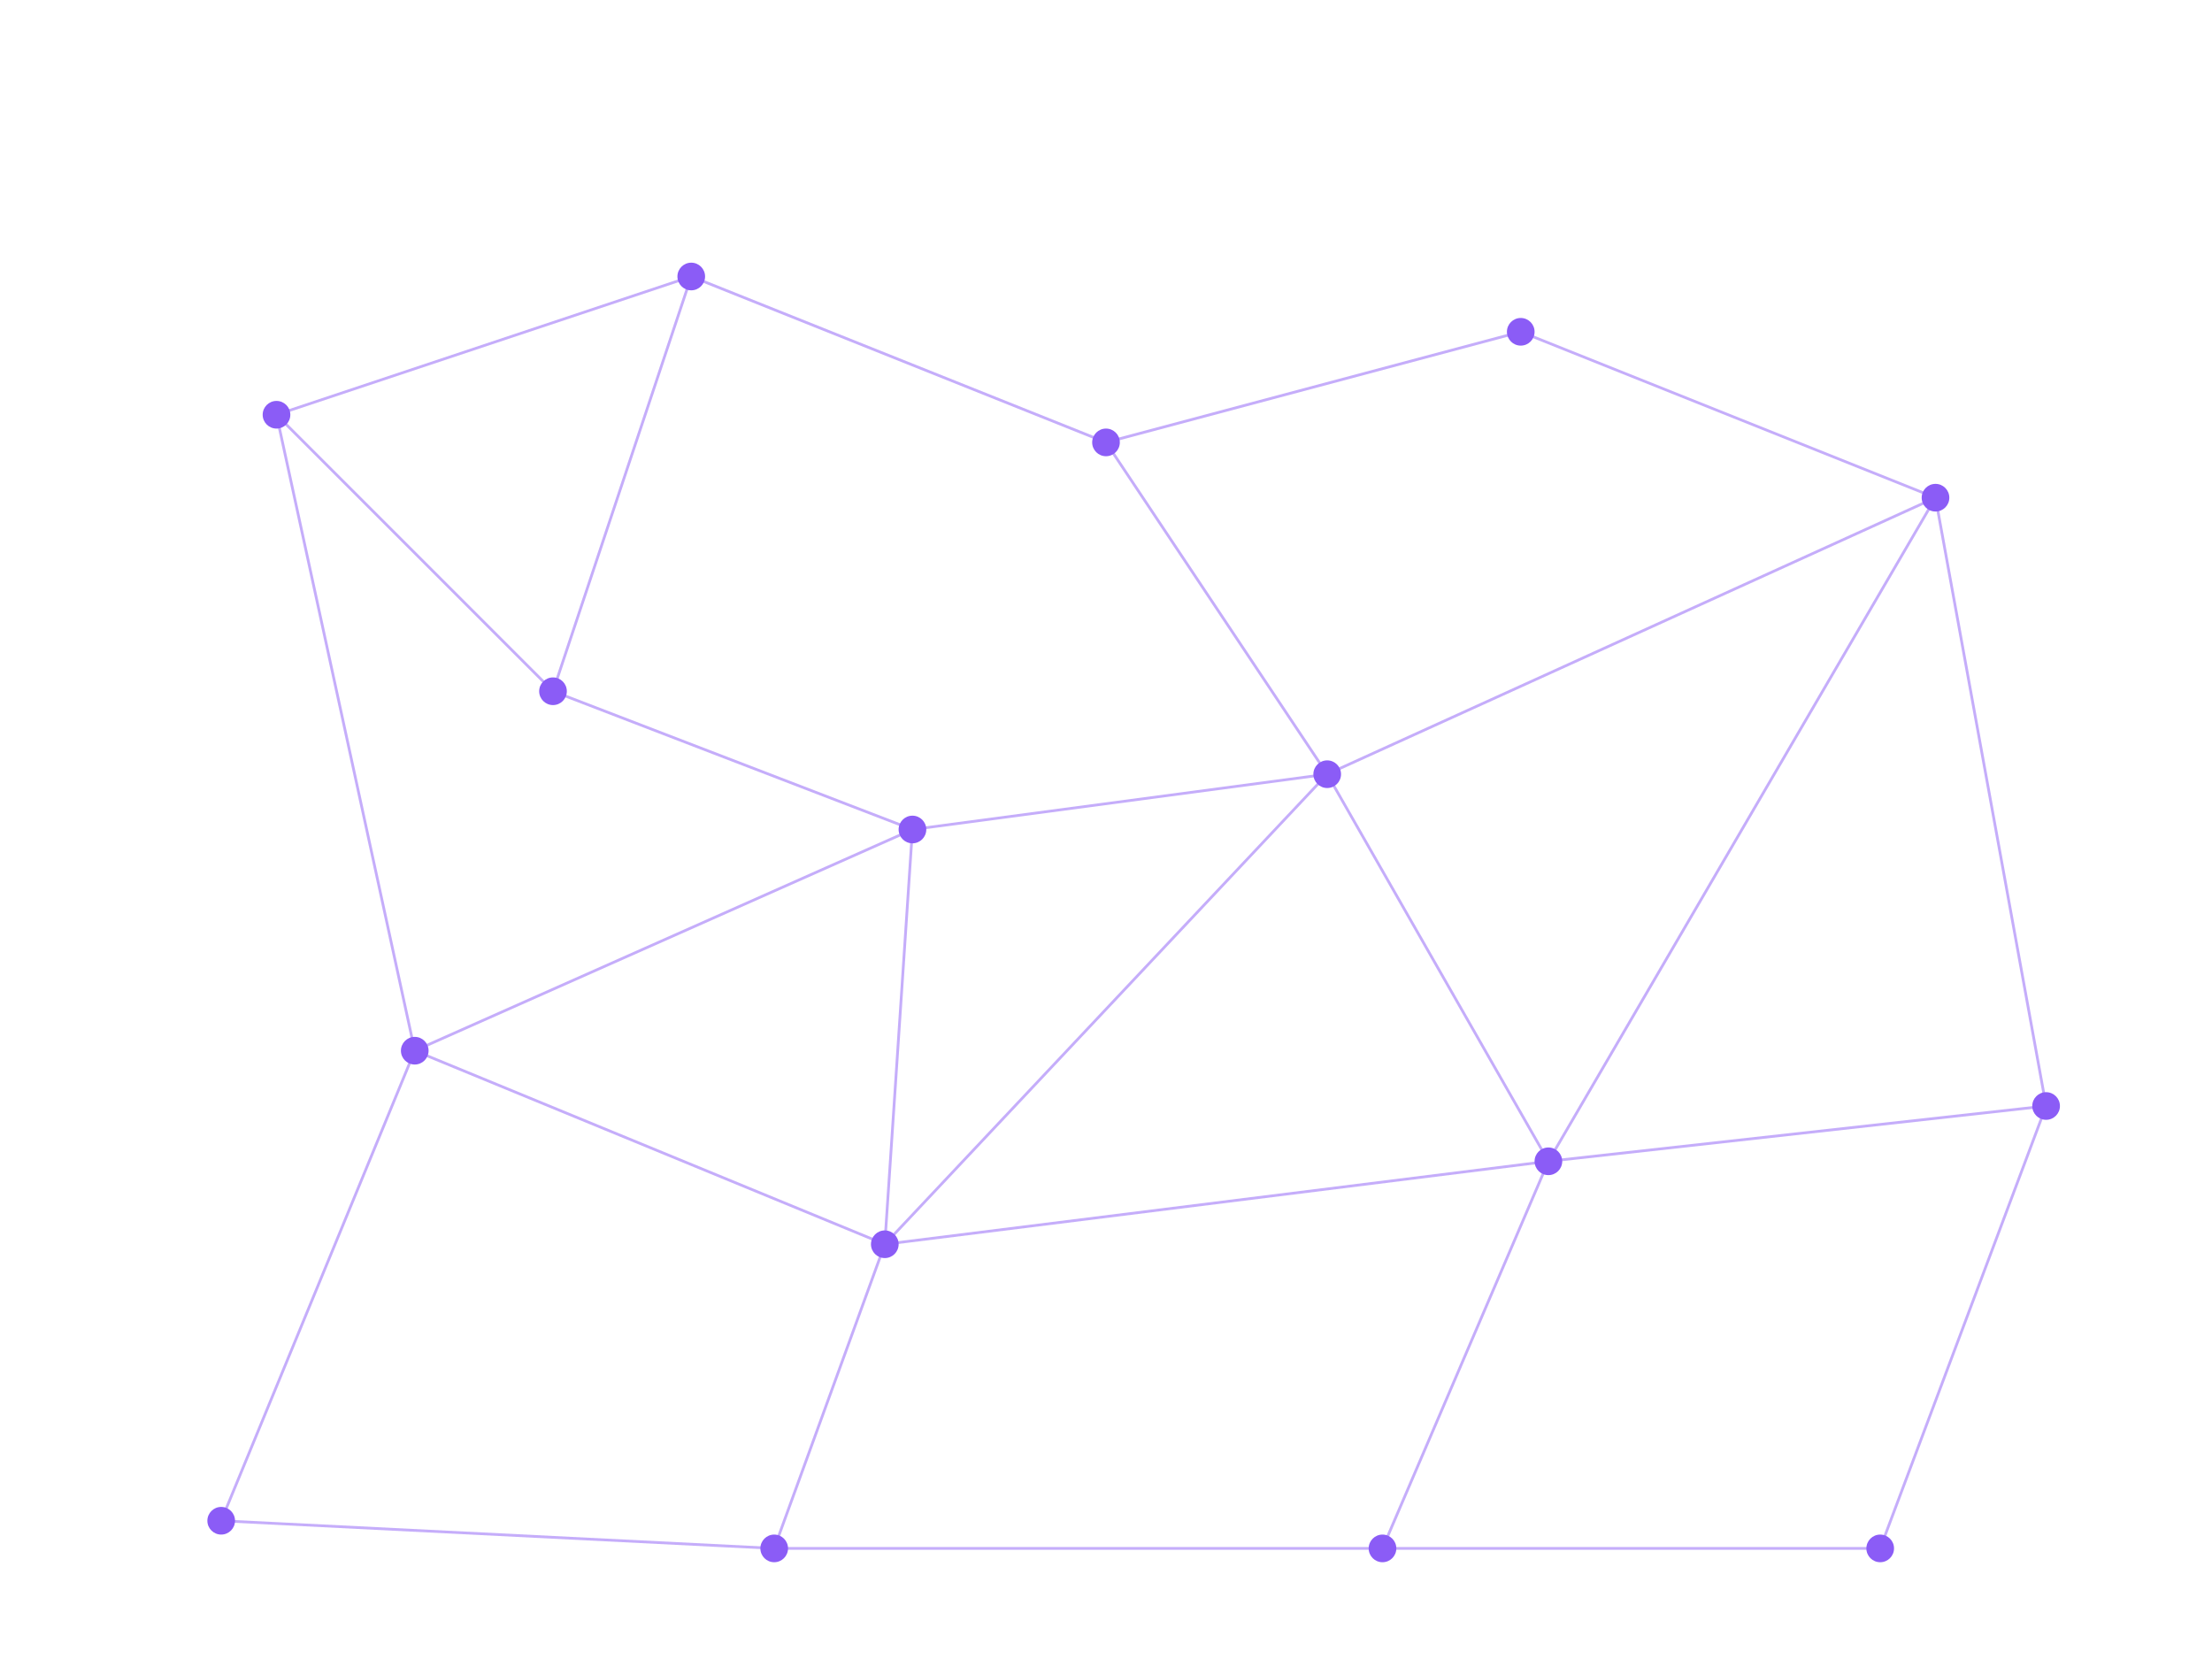
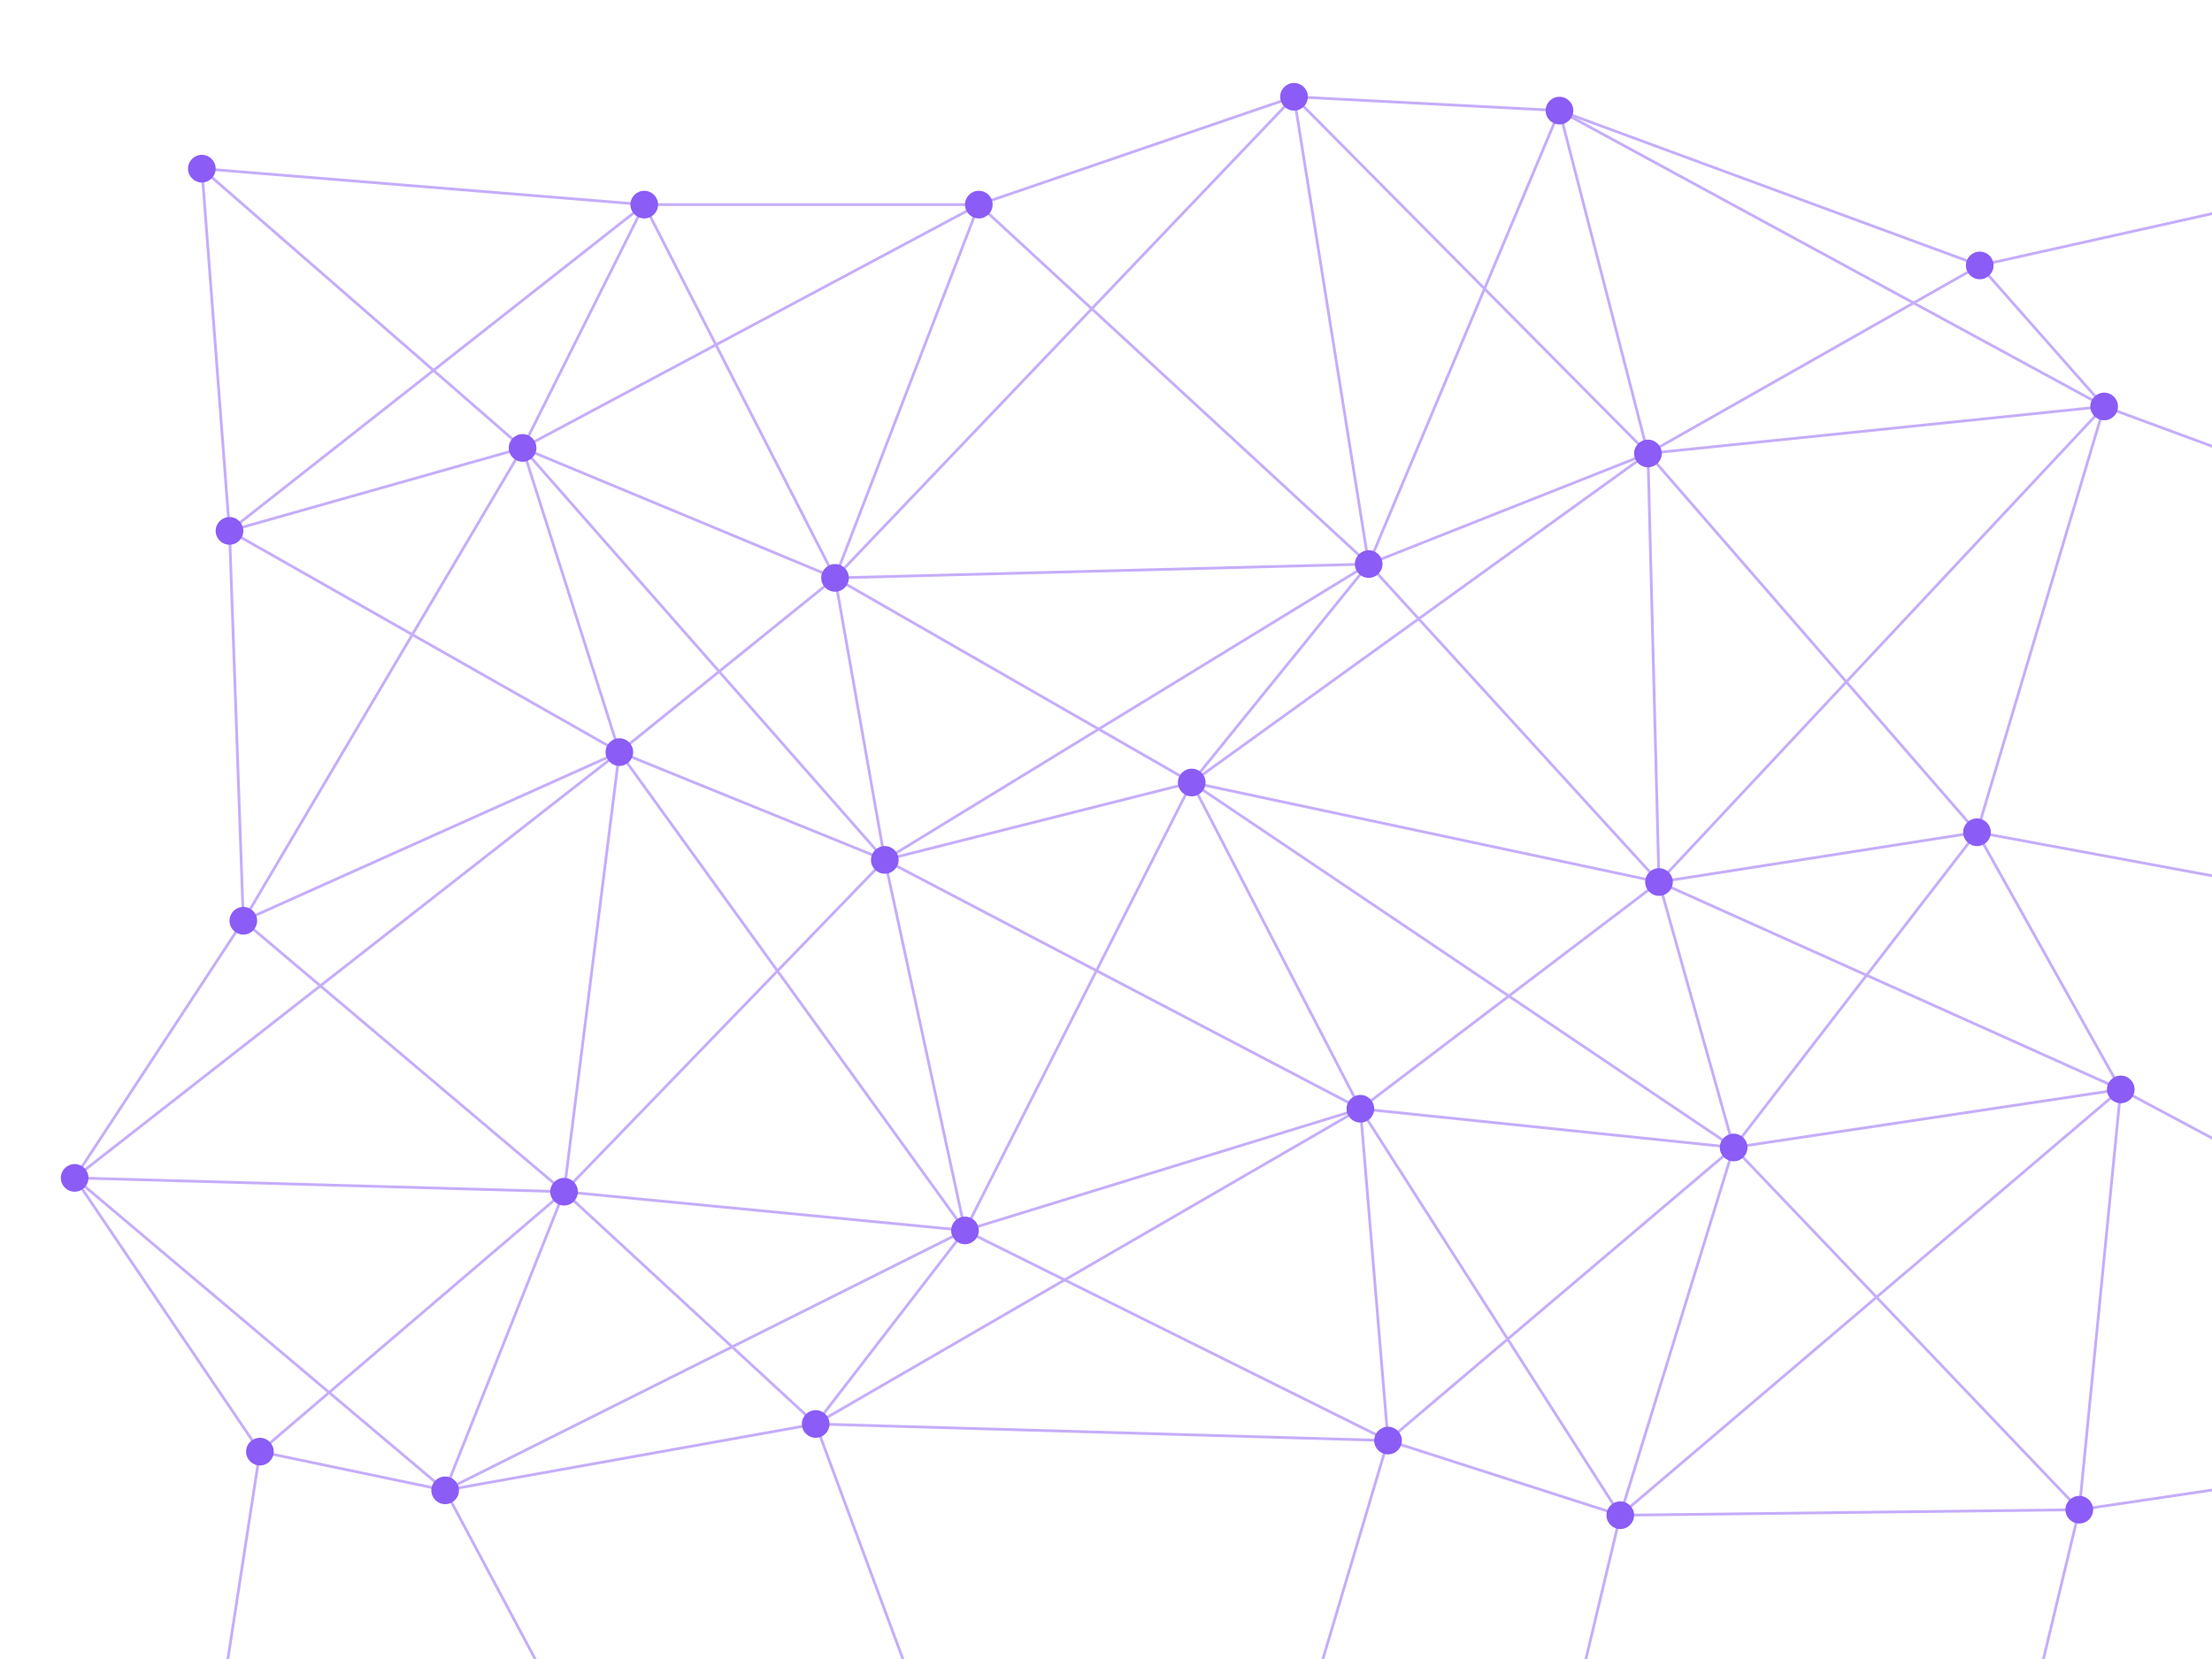
<svg xmlns="http://www.w3.org/2000/svg" viewBox="0 0 800 600">
  <g stroke="#8b5cf6" stroke-width="1" opacity="0.5" fill="none">
-     <line x1="100" y1="150" x2="250" y2="100" />
-     <line x1="250" y1="100" x2="400" y2="160" />
-     <line x1="250" y1="100" x2="200" y2="250" />
-     <line x1="400" y1="160" x2="550" y2="120" />
-     <line x1="400" y1="160" x2="480" y2="280" />
-     <line x1="100" y1="150" x2="200" y2="250" />
-     <line x1="550" y1="120" x2="700" y2="180" />
-     <line x1="480" y1="280" x2="700" y2="180" />
-     <line x1="200" y1="250" x2="330" y2="300" />
-     <line x1="330" y1="300" x2="480" y2="280" />
-     <line x1="100" y1="150" x2="150" y2="380" />
-     <line x1="150" y1="380" x2="330" y2="300" />
-     <line x1="150" y1="380" x2="320" y2="450" />
-     <line x1="330" y1="300" x2="320" y2="450" />
-     <line x1="320" y1="450" x2="480" y2="280" />
-     <line x1="480" y1="280" x2="560" y2="420" />
-     <line x1="320" y1="450" x2="560" y2="420" />
-     <line x1="560" y1="420" x2="700" y2="180" />
-     <line x1="700" y1="180" x2="740" y2="400" />
-     <line x1="560" y1="420" x2="740" y2="400" />
-     <line x1="150" y1="380" x2="80" y2="550" />
-     <line x1="320" y1="450" x2="280" y2="560" />
-     <line x1="80" y1="550" x2="280" y2="560" />
-     <line x1="560" y1="420" x2="500" y2="560" />
-     <line x1="280" y1="560" x2="500" y2="560" />
-     <line x1="740" y1="400" x2="680" y2="560" />
-     <line x1="500" y1="560" x2="680" y2="560" />
+     <line x1="73" y1="61" x2="233" y2="74" />
+     <line x1="73" y1="61" x2="83" y2="192" />
+     <line x1="73" y1="61" x2="189" y2="162" />
+     <line x1="233" y1="74" x2="354" y2="74" />
+     <line x1="233" y1="74" x2="189" y2="162" />
+     <line x1="233" y1="74" x2="302" y2="209" />
+     <line x1="233" y1="74" x2="83" y2="192" />
+     <line x1="354" y1="74" x2="468" y2="35" />
+     <line x1="354" y1="74" x2="302" y2="209" />
+     <line x1="354" y1="74" x2="495" y2="204" />
+     <line x1="354" y1="74" x2="189" y2="162" />
+     <line x1="468" y1="35" x2="564" y2="40" />
+     <line x1="468" y1="35" x2="495" y2="204" />
+     <line x1="468" y1="35" x2="596" y2="164" />
+     <line x1="468" y1="35" x2="302" y2="209" />
+     <line x1="564" y1="40" x2="716" y2="96" />
+     <line x1="564" y1="40" x2="596" y2="164" />
+     <line x1="564" y1="40" x2="761" y2="147" />
+     <line x1="564" y1="40" x2="495" y2="204" />
+     <line x1="716" y1="96" x2="761" y2="147" />
+     <line x1="716" y1="96" x2="596" y2="164" />
+     <line x1="83" y1="192" x2="189" y2="162" />
+     <line x1="83" y1="192" x2="88" y2="333" />
+     <line x1="83" y1="192" x2="224" y2="272" />
+     <line x1="189" y1="162" x2="302" y2="209" />
+     <line x1="189" y1="162" x2="224" y2="272" />
+     <line x1="189" y1="162" x2="320" y2="311" />
+     <line x1="189" y1="162" x2="88" y2="333" />
+     <line x1="302" y1="209" x2="495" y2="204" />
+     <line x1="302" y1="209" x2="320" y2="311" />
+     <line x1="302" y1="209" x2="431" y2="283" />
+     <line x1="302" y1="209" x2="224" y2="272" />
+     <line x1="495" y1="204" x2="596" y2="164" />
+     <line x1="495" y1="204" x2="431" y2="283" />
+     <line x1="495" y1="204" x2="600" y2="319" />
+     <line x1="495" y1="204" x2="320" y2="311" />
+     <line x1="596" y1="164" x2="761" y2="147" />
+     <line x1="596" y1="164" x2="600" y2="319" />
+     <line x1="596" y1="164" x2="715" y2="301" />
+     <line x1="596" y1="164" x2="431" y2="283" />
+     <line x1="761" y1="147" x2="715" y2="301" />
+     <line x1="761" y1="147" x2="600" y2="319" />
+     <line x1="88" y1="333" x2="224" y2="272" />
+     <line x1="88" y1="333" x2="27" y2="426" />
+     <line x1="88" y1="333" x2="204" y2="431" />
+     <line x1="224" y1="272" x2="320" y2="311" />
+     <line x1="224" y1="272" x2="204" y2="431" />
+     <line x1="224" y1="272" x2="349" y2="445" />
+     <line x1="224" y1="272" x2="27" y2="426" />
+     <line x1="320" y1="311" x2="431" y2="283" />
+     <line x1="320" y1="311" x2="349" y2="445" />
+     <line x1="320" y1="311" x2="492" y2="401" />
+     <line x1="320" y1="311" x2="204" y2="431" />
+     <line x1="431" y1="283" x2="600" y2="319" />
+     <line x1="431" y1="283" x2="492" y2="401" />
+     <line x1="431" y1="283" x2="627" y2="415" />
+     <line x1="431" y1="283" x2="349" y2="445" />
+     <line x1="600" y1="319" x2="715" y2="301" />
+     <line x1="600" y1="319" x2="627" y2="415" />
+     <line x1="600" y1="319" x2="767" y2="394" />
+     <line x1="600" y1="319" x2="492" y2="401" />
+     <line x1="715" y1="301" x2="767" y2="394" />
+     <line x1="715" y1="301" x2="627" y2="415" />
+     <line x1="27" y1="426" x2="204" y2="431" />
+     <line x1="27" y1="426" x2="94" y2="525" />
+     <line x1="27" y1="426" x2="161" y2="539" />
+     <line x1="204" y1="431" x2="349" y2="445" />
+     <line x1="204" y1="431" x2="161" y2="539" />
+     <line x1="204" y1="431" x2="295" y2="515" />
+     <line x1="204" y1="431" x2="94" y2="525" />
+     <line x1="349" y1="445" x2="492" y2="401" />
+     <line x1="349" y1="445" x2="295" y2="515" />
+     <line x1="349" y1="445" x2="502" y2="521" />
+     <line x1="349" y1="445" x2="161" y2="539" />
+     <line x1="492" y1="401" x2="627" y2="415" />
+     <line x1="492" y1="401" x2="502" y2="521" />
+     <line x1="492" y1="401" x2="586" y2="548" />
+     <line x1="492" y1="401" x2="295" y2="515" />
+     <line x1="627" y1="415" x2="767" y2="394" />
+     <line x1="627" y1="415" x2="586" y2="548" />
+     <line x1="627" y1="415" x2="752" y2="546" />
+     <line x1="627" y1="415" x2="502" y2="521" />
+     <line x1="767" y1="394" x2="752" y2="546" />
+     <line x1="767" y1="394" x2="586" y2="548" />
+     <line x1="94" y1="525" x2="161" y2="539" />
+     <line x1="161" y1="539" x2="295" y2="515" />
+     <line x1="295" y1="515" x2="502" y2="521" />
+     <line x1="502" y1="521" x2="586" y2="548" />
+     <line x1="586" y1="548" x2="752" y2="546" />
+     <line x1="716" y1="96" x2="873" y2="61" />
+     <line x1="761" y1="147" x2="883" y2="192" />
+     <line x1="715" y1="301" x2="888" y2="333" />
+     <line x1="767" y1="394" x2="827" y2="426" />
+     <line x1="752" y1="546" x2="894" y2="525" />
+     <line x1="94" y1="525" x2="73" y2="661" />
+     <line x1="161" y1="539" x2="233" y2="674" />
+     <line x1="295" y1="515" x2="354" y2="674" />
+     <line x1="502" y1="521" x2="468" y2="635" />
+     <line x1="586" y1="548" x2="564" y2="640" />
+     <line x1="752" y1="546" x2="716" y2="696" />
  </g>
  <g fill="#8b5cf6">
-     <circle cx="100" cy="150" r="5" />
-     <circle cx="250" cy="100" r="5" />
-     <circle cx="400" cy="160" r="5" />
-     <circle cx="200" cy="250" r="5" />
-     <circle cx="550" cy="120" r="5" />
-     <circle cx="480" cy="280" r="5" />
-     <circle cx="700" cy="180" r="5" />
-     <circle cx="330" cy="300" r="5" />
-     <circle cx="150" cy="380" r="5" />
-     <circle cx="320" cy="450" r="5" />
-     <circle cx="560" cy="420" r="5" />
-     <circle cx="740" cy="400" r="5" />
-     <circle cx="80" cy="550" r="5" />
-     <circle cx="280" cy="560" r="5" />
-     <circle cx="500" cy="560" r="5" />
-     <circle cx="680" cy="560" r="5" />
+     <circle cx="73" cy="61" r="5" />
+     <circle cx="233" cy="74" r="5" />
+     <circle cx="354" cy="74" r="5" />
+     <circle cx="468" cy="35" r="5" />
+     <circle cx="564" cy="40" r="5" />
+     <circle cx="716" cy="96" r="5" />
+     <circle cx="83" cy="192" r="5" />
+     <circle cx="189" cy="162" r="5" />
+     <circle cx="302" cy="209" r="5" />
+     <circle cx="495" cy="204" r="5" />
+     <circle cx="596" cy="164" r="5" />
+     <circle cx="761" cy="147" r="5" />
+     <circle cx="88" cy="333" r="5" />
+     <circle cx="224" cy="272" r="5" />
+     <circle cx="320" cy="311" r="5" />
+     <circle cx="431" cy="283" r="5" />
+     <circle cx="600" cy="319" r="5" />
+     <circle cx="715" cy="301" r="5" />
+     <circle cx="27" cy="426" r="5" />
+     <circle cx="204" cy="431" r="5" />
+     <circle cx="349" cy="445" r="5" />
+     <circle cx="492" cy="401" r="5" />
+     <circle cx="627" cy="415" r="5" />
+     <circle cx="767" cy="394" r="5" />
+     <circle cx="94" cy="525" r="5" />
+     <circle cx="161" cy="539" r="5" />
+     <circle cx="295" cy="515" r="5" />
+     <circle cx="502" cy="521" r="5" />
+     <circle cx="586" cy="548" r="5" />
+     <circle cx="752" cy="546" r="5" />
  </g>
</svg>
